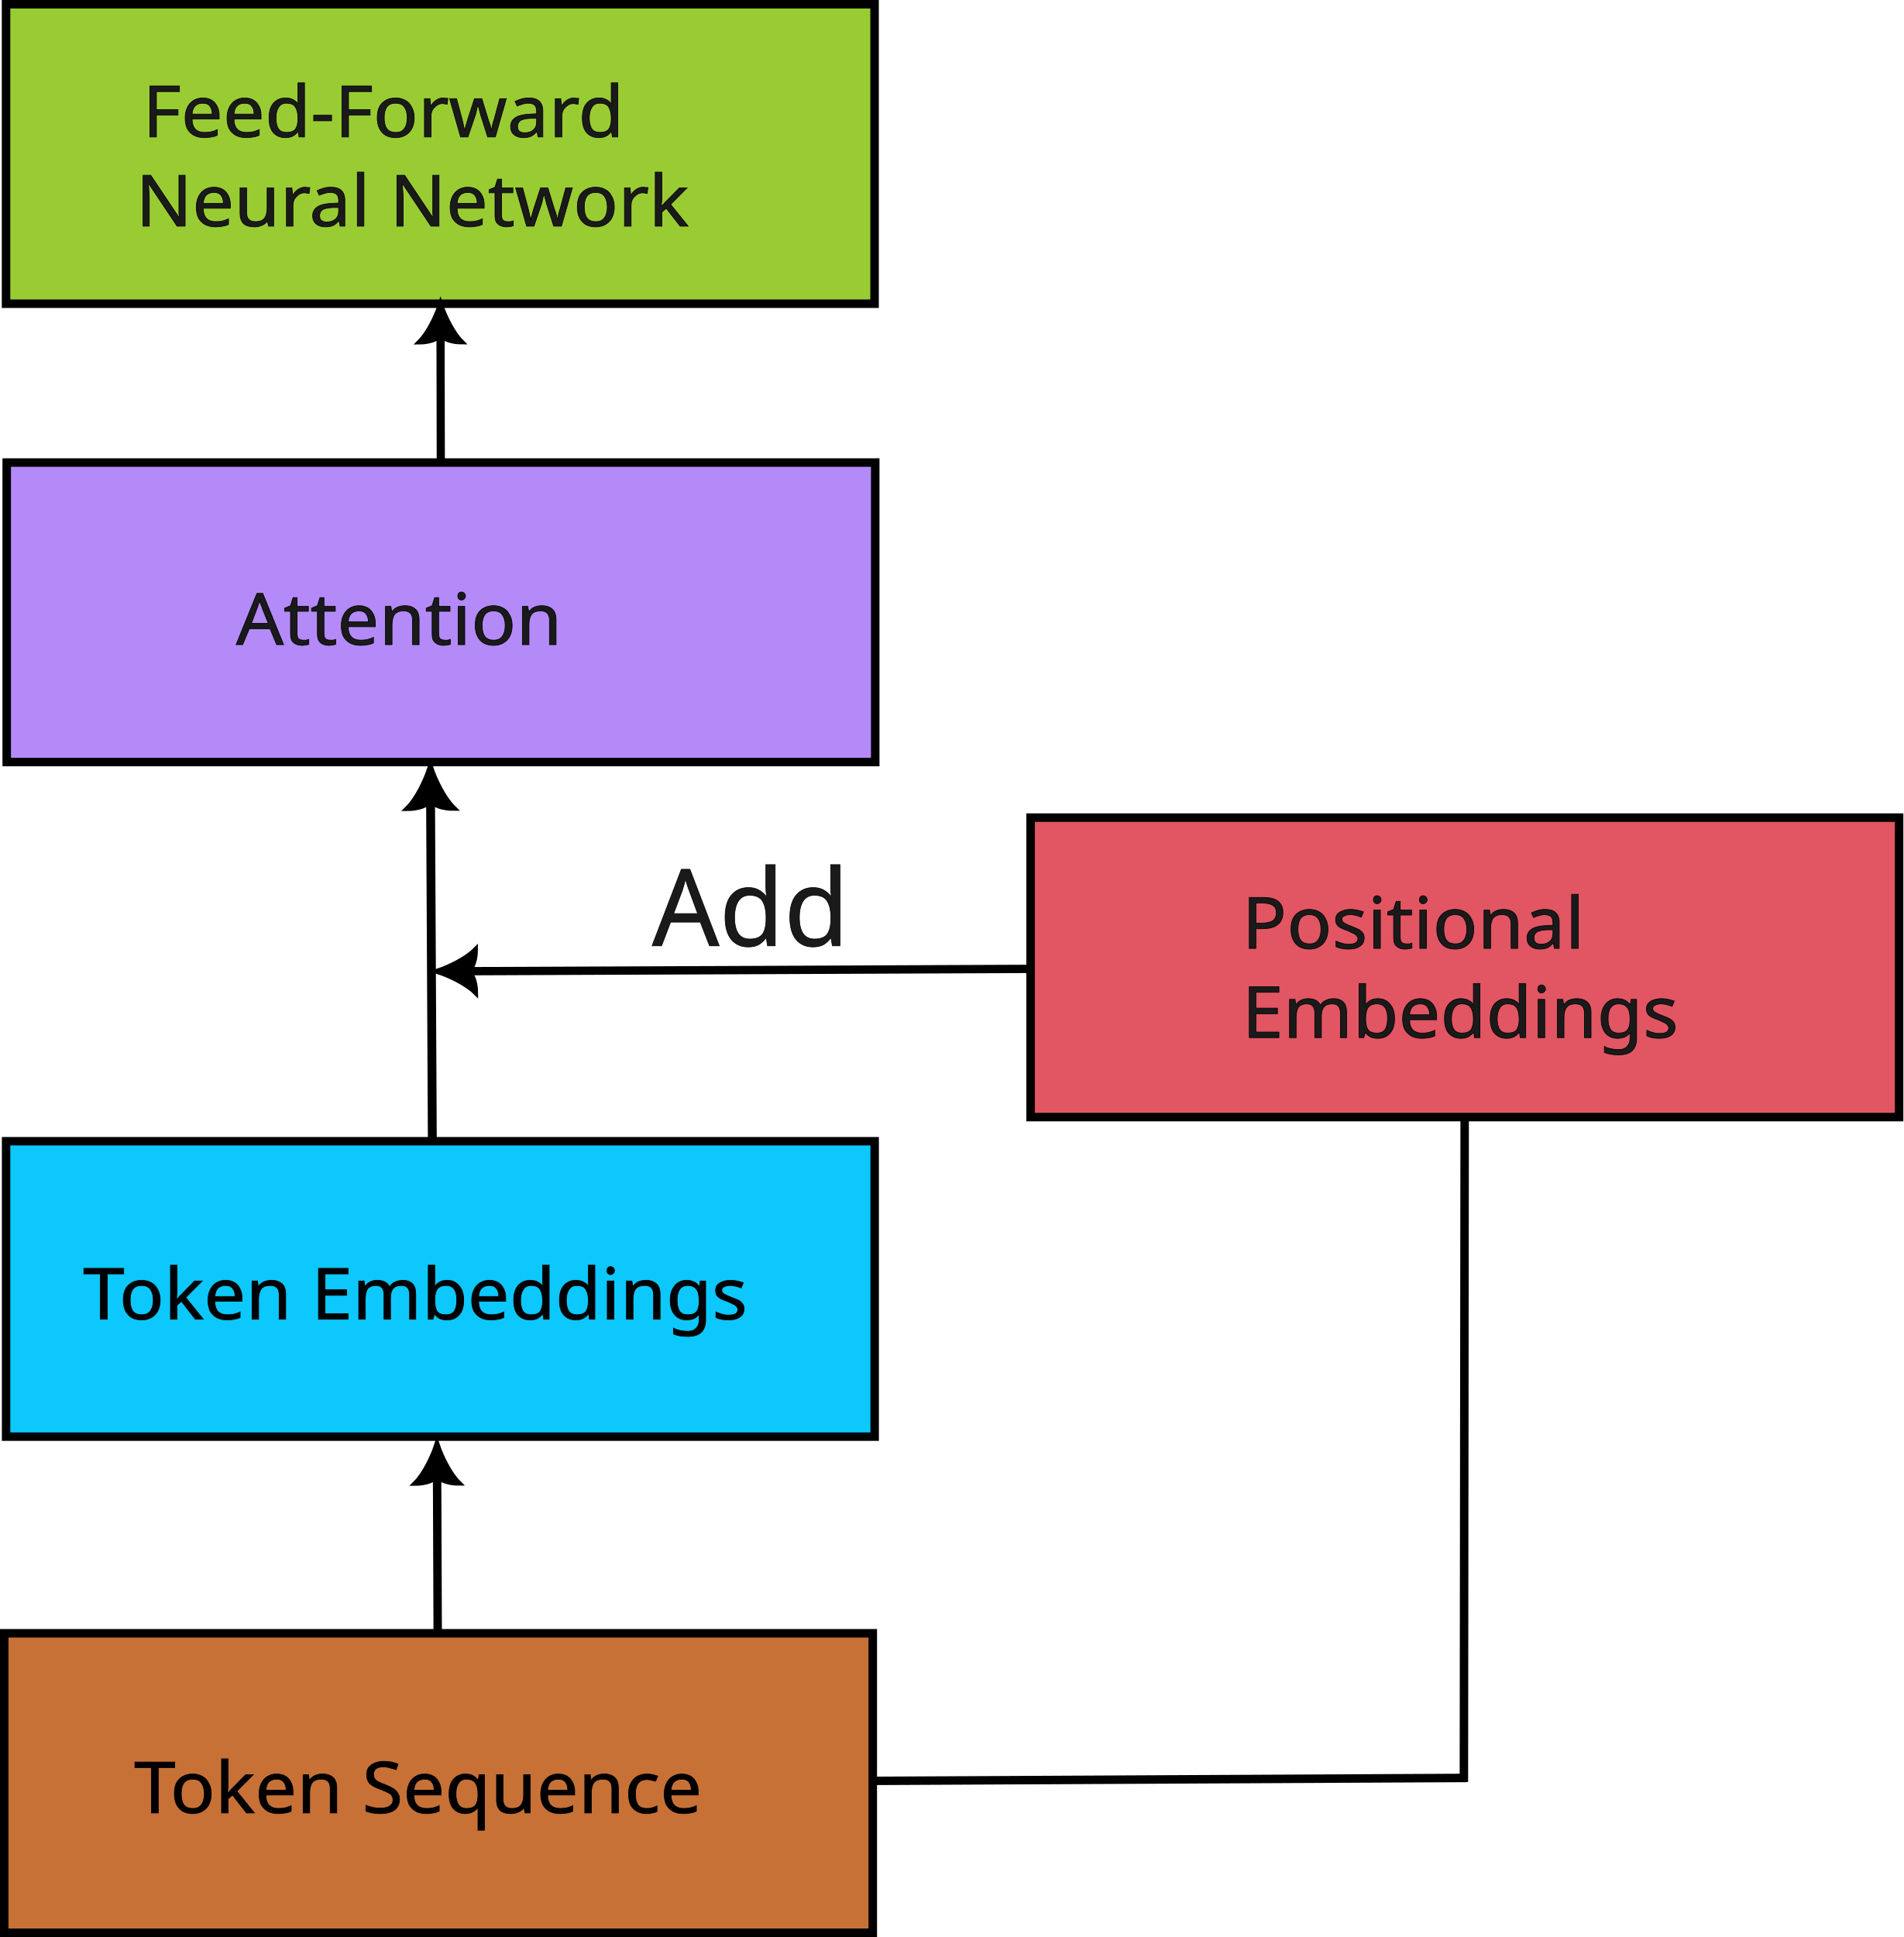
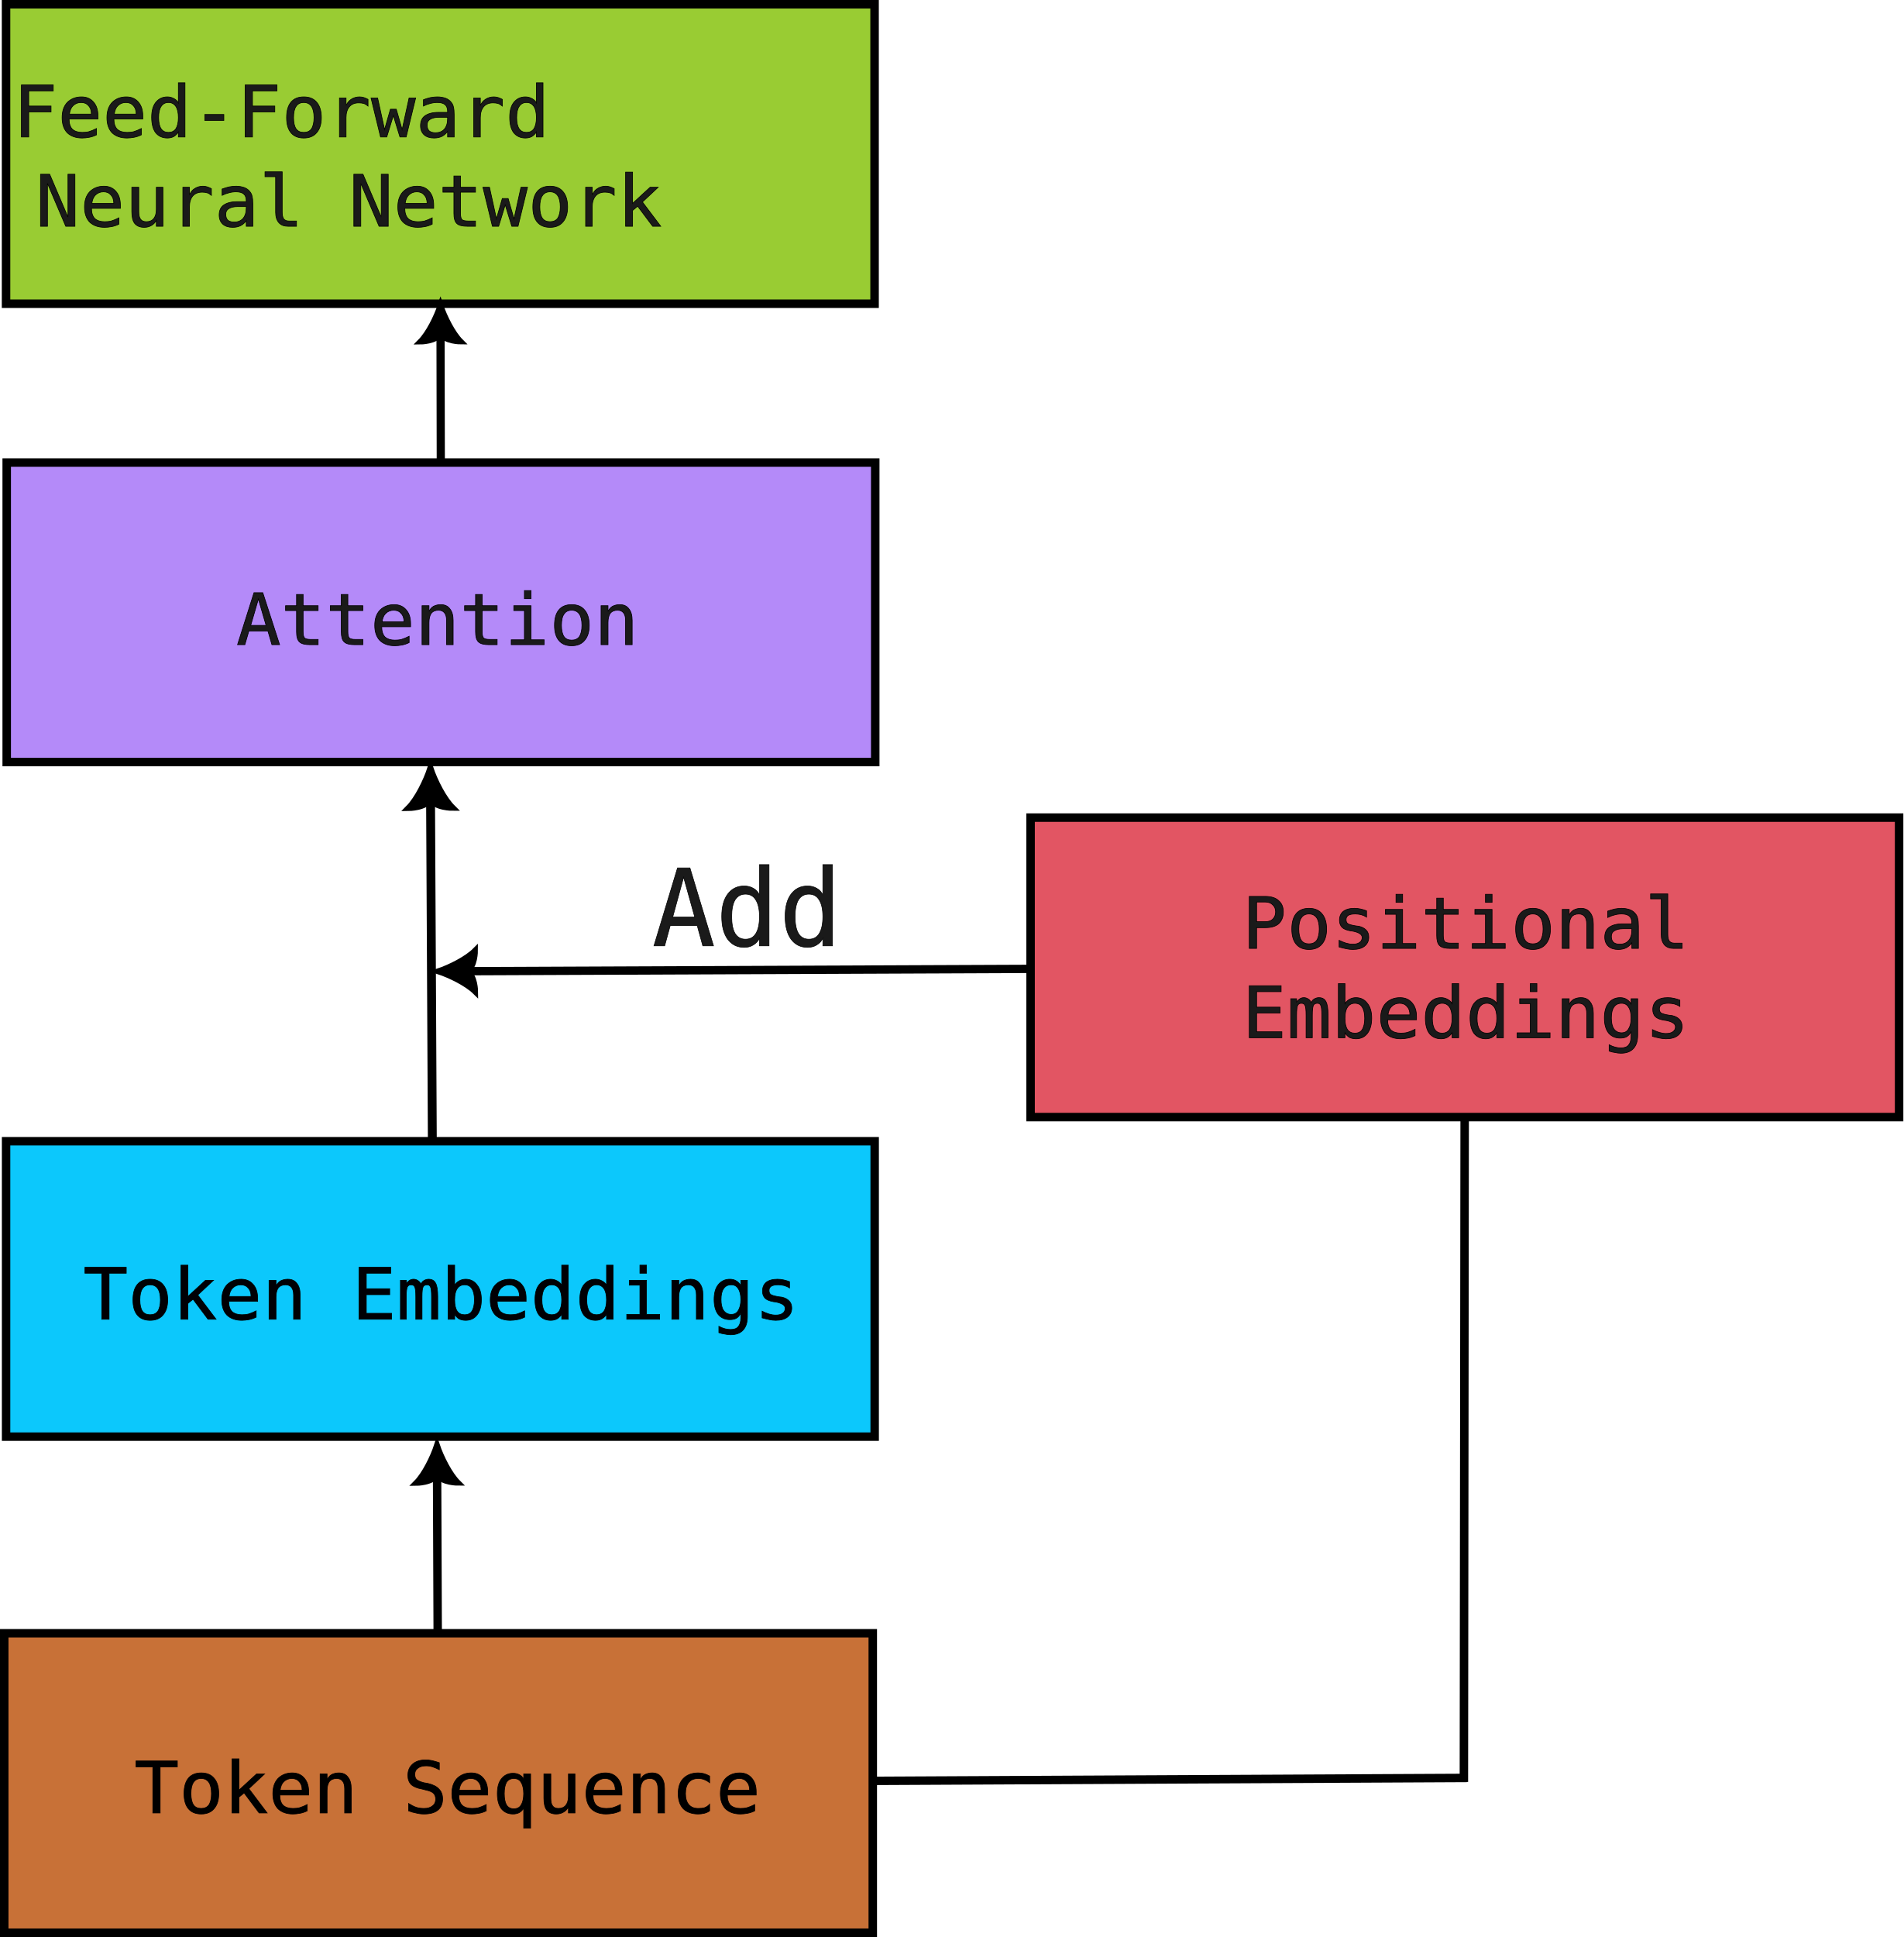
<svg xmlns="http://www.w3.org/2000/svg" width="154.216mm" height="156.904mm" viewBox="0 0 154.216 156.904" version="1.1" id="svg1">
  <defs id="defs1">
    <marker style="overflow:visible" id="marker13" refX="0" refY="0" orient="auto-start-reverse" markerWidth="1" markerHeight="1" viewBox="0 0 1 1" preserveAspectRatio="xMidYMid">
      <path transform="scale(0.5)" style="fill:context-stroke;fill-rule:evenodd;stroke:context-stroke;stroke-width:1pt" d="m 6,0 c -3,1 -7,3 -9,5 0,0 0,-4 2,-5 -2,-1 -2,-5 -2,-5 2,2 6,4 9,5 z" id="path13" />
    </marker>
    <marker style="overflow:visible" id="marker8" refX="0" refY="0" orient="auto-start-reverse" markerWidth="1" markerHeight="1" viewBox="0 0 1 1" preserveAspectRatio="xMidYMid">
      <path transform="scale(0.5)" style="fill:context-stroke;fill-rule:evenodd;stroke:context-stroke;stroke-width:1pt" d="m 6,0 c -3,1 -7,3 -9,5 0,0 0,-4 2,-5 -2,-1 -2,-5 -2,-5 2,2 6,4 9,5 z" id="path8" />
    </marker>
    <marker style="overflow:visible" id="marker6" refX="0" refY="0" orient="auto-start-reverse" markerWidth="1" markerHeight="1" viewBox="0 0 1 1" preserveAspectRatio="xMidYMid">
      <path transform="scale(0.5)" style="fill:context-stroke;fill-rule:evenodd;stroke:context-stroke;stroke-width:1pt" d="m 6,0 c -3,1 -7,3 -9,5 0,0 0,-4 2,-5 -2,-1 -2,-5 -2,-5 2,2 6,4 9,5 z" id="path6" />
    </marker>
    <marker style="overflow:visible" id="marker5" refX="0" refY="0" orient="auto-start-reverse" markerWidth="1" markerHeight="1" viewBox="0 0 1 1" preserveAspectRatio="xMidYMid">
      <path transform="scale(0.5)" style="fill:context-stroke;fill-rule:evenodd;stroke:context-stroke;stroke-width:1pt" d="m 6,0 c -3,1 -7,3 -9,5 0,0 0,-4 2,-5 -2,-1 -2,-5 -2,-5 2,2 6,4 9,5 z" id="path5" />
    </marker>
    <marker style="overflow:visible" id="ArrowTriangleStylized" refX="0" refY="0" orient="auto-start-reverse" markerWidth="1" markerHeight="1" viewBox="0 0 1 1" preserveAspectRatio="xMidYMid">
      <path transform="scale(0.5)" style="fill:context-stroke;fill-rule:evenodd;stroke:context-stroke;stroke-width:1pt" d="m 6,0 c -3,1 -7,3 -9,5 0,0 0,-4 2,-5 -2,-1 -2,-5 -2,-5 2,2 6,4 9,5 z" id="path4" />
    </marker>
  </defs>
  <g id="layer1" transform="translate(-46.7394,-122.3213)">
    <rect style="fill:#c87137;stroke:#000000;stroke-width:0.688;stroke-linecap:butt;stroke-linejoin:miter;stroke-dasharray:none" id="rect1" width="70.371" height="24.259" x="47.083" y="254.623" />
-     <text xml:space="preserve" style="font-style:normal;font-variant:normal;font-weight:normal;font-stretch:normal;font-size:3.175px;font-family:'FiraCode Nerd Font';-inkscape-font-specification:'FiraCode Nerd Font';writing-mode:lr-tb;direction:ltr;white-space:pre;inline-size:58.62;fill:#000000;stroke:#000000;stroke-width:0.028;stroke-linecap:butt;stroke-miterlimit:4.3;stroke-dasharray:none;paint-order:normal" x="62.383" y="252.521" id="text2" transform="matrix(1.897401,0,0,1.82299,-60.75551,-191.1687)">
+     <text xml:space="preserve" style="font-style:normal;font-variant:normal;font-weight:normal;font-stretch:normal;font-size:3.175px;font-family:monospace;-inkscape-font-specification:monospace;writing-mode:lr-tb;direction:ltr;white-space:pre;inline-size:58.62;fill:#000000;stroke:#000000;stroke-width:0.028;stroke-linecap:butt;stroke-miterlimit:4.3;stroke-dasharray:none;paint-order:normal" x="62.383" y="252.521" id="text2" transform="matrix(1.897401,0,0,1.82299,-60.75551,-191.1687)">
      <tspan x="62.383" y="252.521" id="tspan3">Token Sequence</tspan>
    </text>
    <rect style="fill:#e25563;stroke:#000000;stroke-width:0.688;stroke-linecap:butt;stroke-linejoin:miter;stroke-dasharray:none" id="rect1-7" width="70.371" height="24.259" x="130.24" y="188.551" />
-     <text xml:space="preserve" style="font-style:normal;font-variant:normal;font-weight:normal;font-stretch:normal;font-size:3.175px;font-family:'FiraCode Nerd Font';-inkscape-font-specification:'FiraCode Nerd Font';text-align:start;writing-mode:lr-tb;direction:ltr;text-anchor:start;white-space:pre;inline-size:58.62;fill:#1a1a1a;stroke:#000000;stroke-width:0.028;stroke-linecap:butt;stroke-miterlimit:4.3;stroke-dasharray:none;paint-order:normal" x="62.383" y="252.521" id="text2-2" transform="matrix(1.897401,0,0,1.82299,29.00212,-261.2008)">
+     <text xml:space="preserve" style="font-style:normal;font-variant:normal;font-weight:normal;font-stretch:normal;font-size:3.175px;font-family:monospace;-inkscape-font-specification:monospace;text-align:start;writing-mode:lr-tb;direction:ltr;text-anchor:start;white-space:pre;inline-size:58.62;fill:#1a1a1a;stroke:#000000;stroke-width:0.028;stroke-linecap:butt;stroke-miterlimit:4.3;stroke-dasharray:none;paint-order:normal" x="62.383" y="252.521" id="text2-2" transform="matrix(1.897401,0,0,1.82299,29.00212,-261.2008)">
      <tspan x="62.383" y="252.521" id="tspan4">Positional
</tspan>
      <tspan x="62.383" y="256.489" id="tspan5">Embeddings</tspan>
    </text>
    <rect style="fill:#0cc8fc;stroke:#000000;stroke-width:0.683;stroke-linecap:butt;stroke-linejoin:miter;stroke-dasharray:none" id="rect1-0" width="70.376" height="23.93" x="47.232" y="214.765" />
-     <text xml:space="preserve" style="font-style:normal;font-variant:normal;font-weight:normal;font-stretch:normal;font-size:3.175px;font-family:'FiraCode Nerd Font';-inkscape-font-specification:'FiraCode Nerd Font';writing-mode:lr-tb;direction:ltr;white-space:pre;inline-size:58.62;fill:#000004;stroke:#000000;stroke-width:0.028;stroke-linecap:butt;stroke-miterlimit:4.3;stroke-dasharray:none;paint-order:normal" x="62.383" y="252.521" id="text2-5" transform="matrix(1.897401,0,0,1.82299,-64.89366,-231.159)">
+     <text xml:space="preserve" style="font-style:normal;font-variant:normal;font-weight:normal;font-stretch:normal;font-size:3.175px;font-family:monospace;-inkscape-font-specification:monospace;writing-mode:lr-tb;direction:ltr;white-space:pre;inline-size:58.62;fill:#000004;stroke:#000000;stroke-width:0.028;stroke-linecap:butt;stroke-miterlimit:4.3;stroke-dasharray:none;paint-order:normal" x="62.383" y="252.521" id="text2-5" transform="matrix(1.897401,0,0,1.82299,-64.89366,-231.159)">
      <tspan x="62.383" y="252.521" id="tspan6">Token Embeddings</tspan>
    </text>
    <rect style="fill:#b48af9;fill-opacity:1;stroke:#000000;stroke-width:0.688;stroke-linecap:butt;stroke-linejoin:miter;stroke-dasharray:none" id="rect1-0-0" width="70.371" height="24.259" x="47.283" y="159.79" />
-     <text xml:space="preserve" style="font-style:normal;font-variant:normal;font-weight:normal;font-stretch:normal;font-size:3.175px;font-family:'FiraCode Nerd Font';-inkscape-font-specification:'FiraCode Nerd Font';writing-mode:lr-tb;direction:ltr;white-space:pre;inline-size:58.62;fill:#1a1a1a;stroke:#000000;stroke-width:0.028;stroke-linecap:butt;stroke-miterlimit:4.3;stroke-dasharray:none;paint-order:normal" x="62.383" y="252.521" id="text2-5-7" transform="matrix(1.897401,0,0,1.82299,-52.49873,-285.803)">
+     <text xml:space="preserve" style="font-style:normal;font-variant:normal;font-weight:normal;font-stretch:normal;font-size:3.175px;font-family:monospace;-inkscape-font-specification:monospace;writing-mode:lr-tb;direction:ltr;white-space:pre;inline-size:58.62;fill:#1a1a1a;stroke:#000000;stroke-width:0.028;stroke-linecap:butt;stroke-miterlimit:4.3;stroke-dasharray:none;paint-order:normal" x="62.383" y="252.521" id="text2-5-7" transform="matrix(1.897401,0,0,1.82299,-52.49873,-285.803)">
      <tspan x="62.383" y="252.521" id="tspan7">Attention</tspan>
    </text>
    <rect style="fill:#99cc33;fill-opacity:1;stroke:#000000;stroke-width:0.688;stroke-linecap:butt;stroke-linejoin:miter;stroke-dasharray:none" id="rect1-0-0-2" width="70.371" height="24.259" x="47.229" y="122.665" />
-     <text xml:space="preserve" style="font-style:normal;font-variant:normal;font-weight:normal;font-stretch:normal;font-size:3.175px;font-family:'FiraCode Nerd Font';-inkscape-font-specification:'FiraCode Nerd Font';text-align:center;writing-mode:lr-tb;direction:ltr;text-anchor:middle;white-space:pre;inline-size:58.62;fill:#1a1a1a;stroke:#000000;stroke-width:0.028;stroke-linecap:butt;stroke-miterlimit:4.3;stroke-dasharray:none;paint-order:normal" x="91.693" y="252.521" id="text2-5-7-3" transform="matrix(1.897401,0,0,1.82299,-89.92563,-326.9315)">
+     <text xml:space="preserve" style="font-style:normal;font-variant:normal;font-weight:normal;font-stretch:normal;font-size:3.175px;font-family:monospace;-inkscape-font-specification:monospace;text-align:center;writing-mode:lr-tb;direction:ltr;text-anchor:middle;white-space:pre;inline-size:58.62;fill:#1a1a1a;stroke:#000000;stroke-width:0.028;stroke-linecap:butt;stroke-miterlimit:4.3;stroke-dasharray:none;paint-order:normal" x="91.693" y="252.521" id="text2-5-7-3" transform="matrix(1.897401,0,0,1.82299,-89.92563,-326.9315)">
      <tspan x="91.693" y="252.521" id="tspan8">Feed-Forward
</tspan>
      <tspan x="91.693" y="256.489" id="tspan9">Neural Network</tspan>
    </text>
    <path style="fill:none;fill-rule:evenodd;stroke:#000000;stroke-width:0.682;stroke-linecap:butt;stroke-linejoin:miter;stroke-dasharray:none;stroke-opacity:1;marker-end:url(#ArrowTriangleStylized)" d="m 82.203,254.447 -0.051,-13.026" id="path2" />
    <path style="display:inline;fill:none;fill-rule:evenodd;stroke:#000000;stroke-width:0.719;stroke-linecap:butt;stroke-linejoin:miter;stroke-dasharray:none;stroke-opacity:1;marker-mid:url(#marker6);marker-end:url(#marker5)" d="M 81.768,214.761 81.622,186.692" id="path3" />
    <path style="fill:none;fill-rule:evenodd;stroke:#000000;stroke-width:0.662;stroke-linecap:butt;stroke-linejoin:miter;stroke-dasharray:none;stroke-opacity:1;marker-end:url(#marker8)" d="m 82.453,159.532 -0.021,-10.523" id="path7" />
    <path style="display:inline;fill:none;fill-rule:evenodd;stroke:#000000;stroke-width:0.686;stroke-linecap:butt;stroke-linejoin:miter;stroke-dasharray:none;stroke-opacity:1" d="m 117.454,266.577 48.142,-0.237" id="path10" />
    <path style="fill:none;fill-rule:evenodd;stroke:#000000;stroke-width:0.686;stroke-linecap:butt;stroke-linejoin:miter;stroke-dasharray:none;stroke-opacity:1" d="m 165.411,212.81 -0.063,53.855" id="path11" />
    <path style="fill:none;fill-rule:evenodd;stroke:#000000;stroke-width:0.673;stroke-linecap:butt;stroke-linejoin:miter;stroke-dasharray:none;stroke-opacity:1;marker-end:url(#marker13)" d="m 130.15,200.804 -45.914,0.189" id="path12" />
-     <text xml:space="preserve" style="font-style:normal;font-variant:normal;font-weight:normal;font-stretch:normal;font-size:8.591px;font-family:'FiraCode Nerd Font';-inkscape-font-specification:'FiraCode Nerd Font';writing-mode:lr-tb;direction:ltr;fill:#1a1a1a;fill-opacity:1;stroke:#000000;stroke-width:0.047;stroke-linecap:butt;stroke-linejoin:miter;stroke-miterlimit:4.3;stroke-dasharray:none;paint-order:normal" x="100.272" y="197.541" id="text13" transform="scale(0.9929775,1.007072)">
+     <text xml:space="preserve" style="font-style:normal;font-variant:normal;font-weight:normal;font-stretch:normal;font-size:8.591px;font-family:monospace;-inkscape-font-specification:monospace;writing-mode:lr-tb;direction:ltr;fill:#1a1a1a;fill-opacity:1;stroke:#000000;stroke-width:0.047;stroke-linecap:butt;stroke-linejoin:miter;stroke-miterlimit:4.3;stroke-dasharray:none;paint-order:normal" x="100.272" y="197.541" id="text13" transform="scale(0.9929775,1.007072)">
      <tspan id="tspan13" style="stroke-width:0.047;stroke-dasharray:none" x="100.272" y="197.541">Add</tspan>
    </text>
  </g>
</svg>
